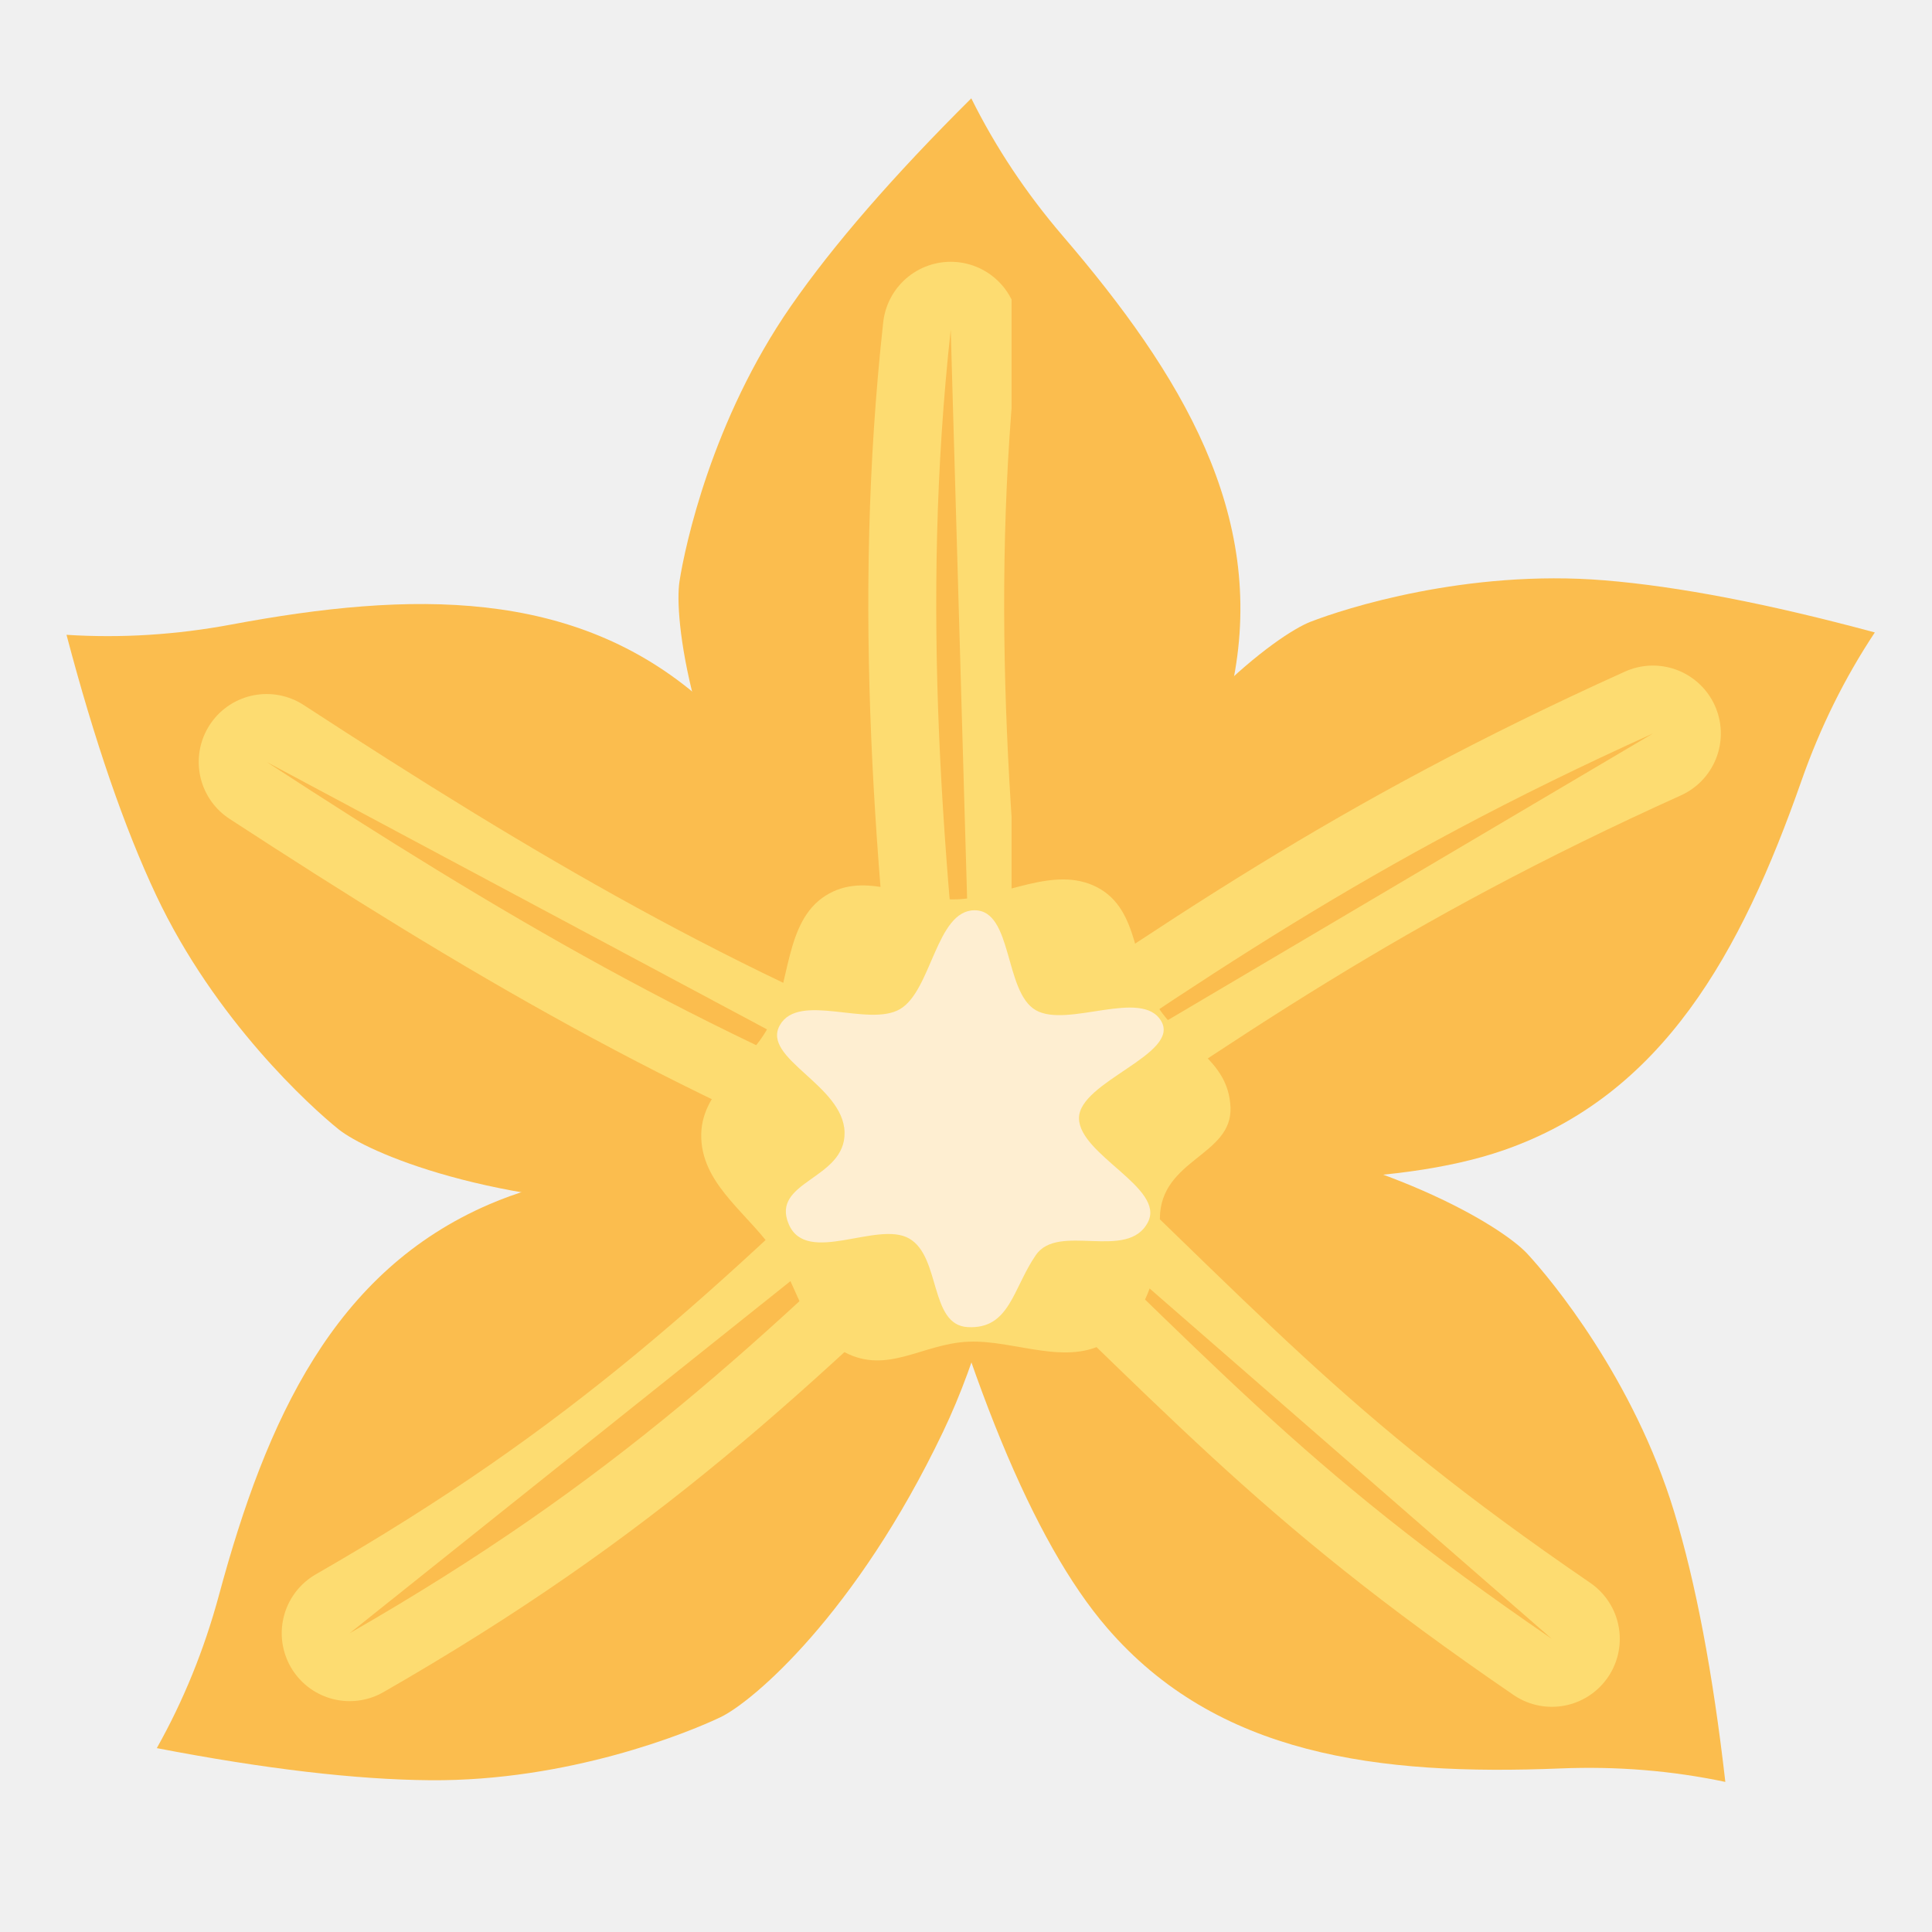
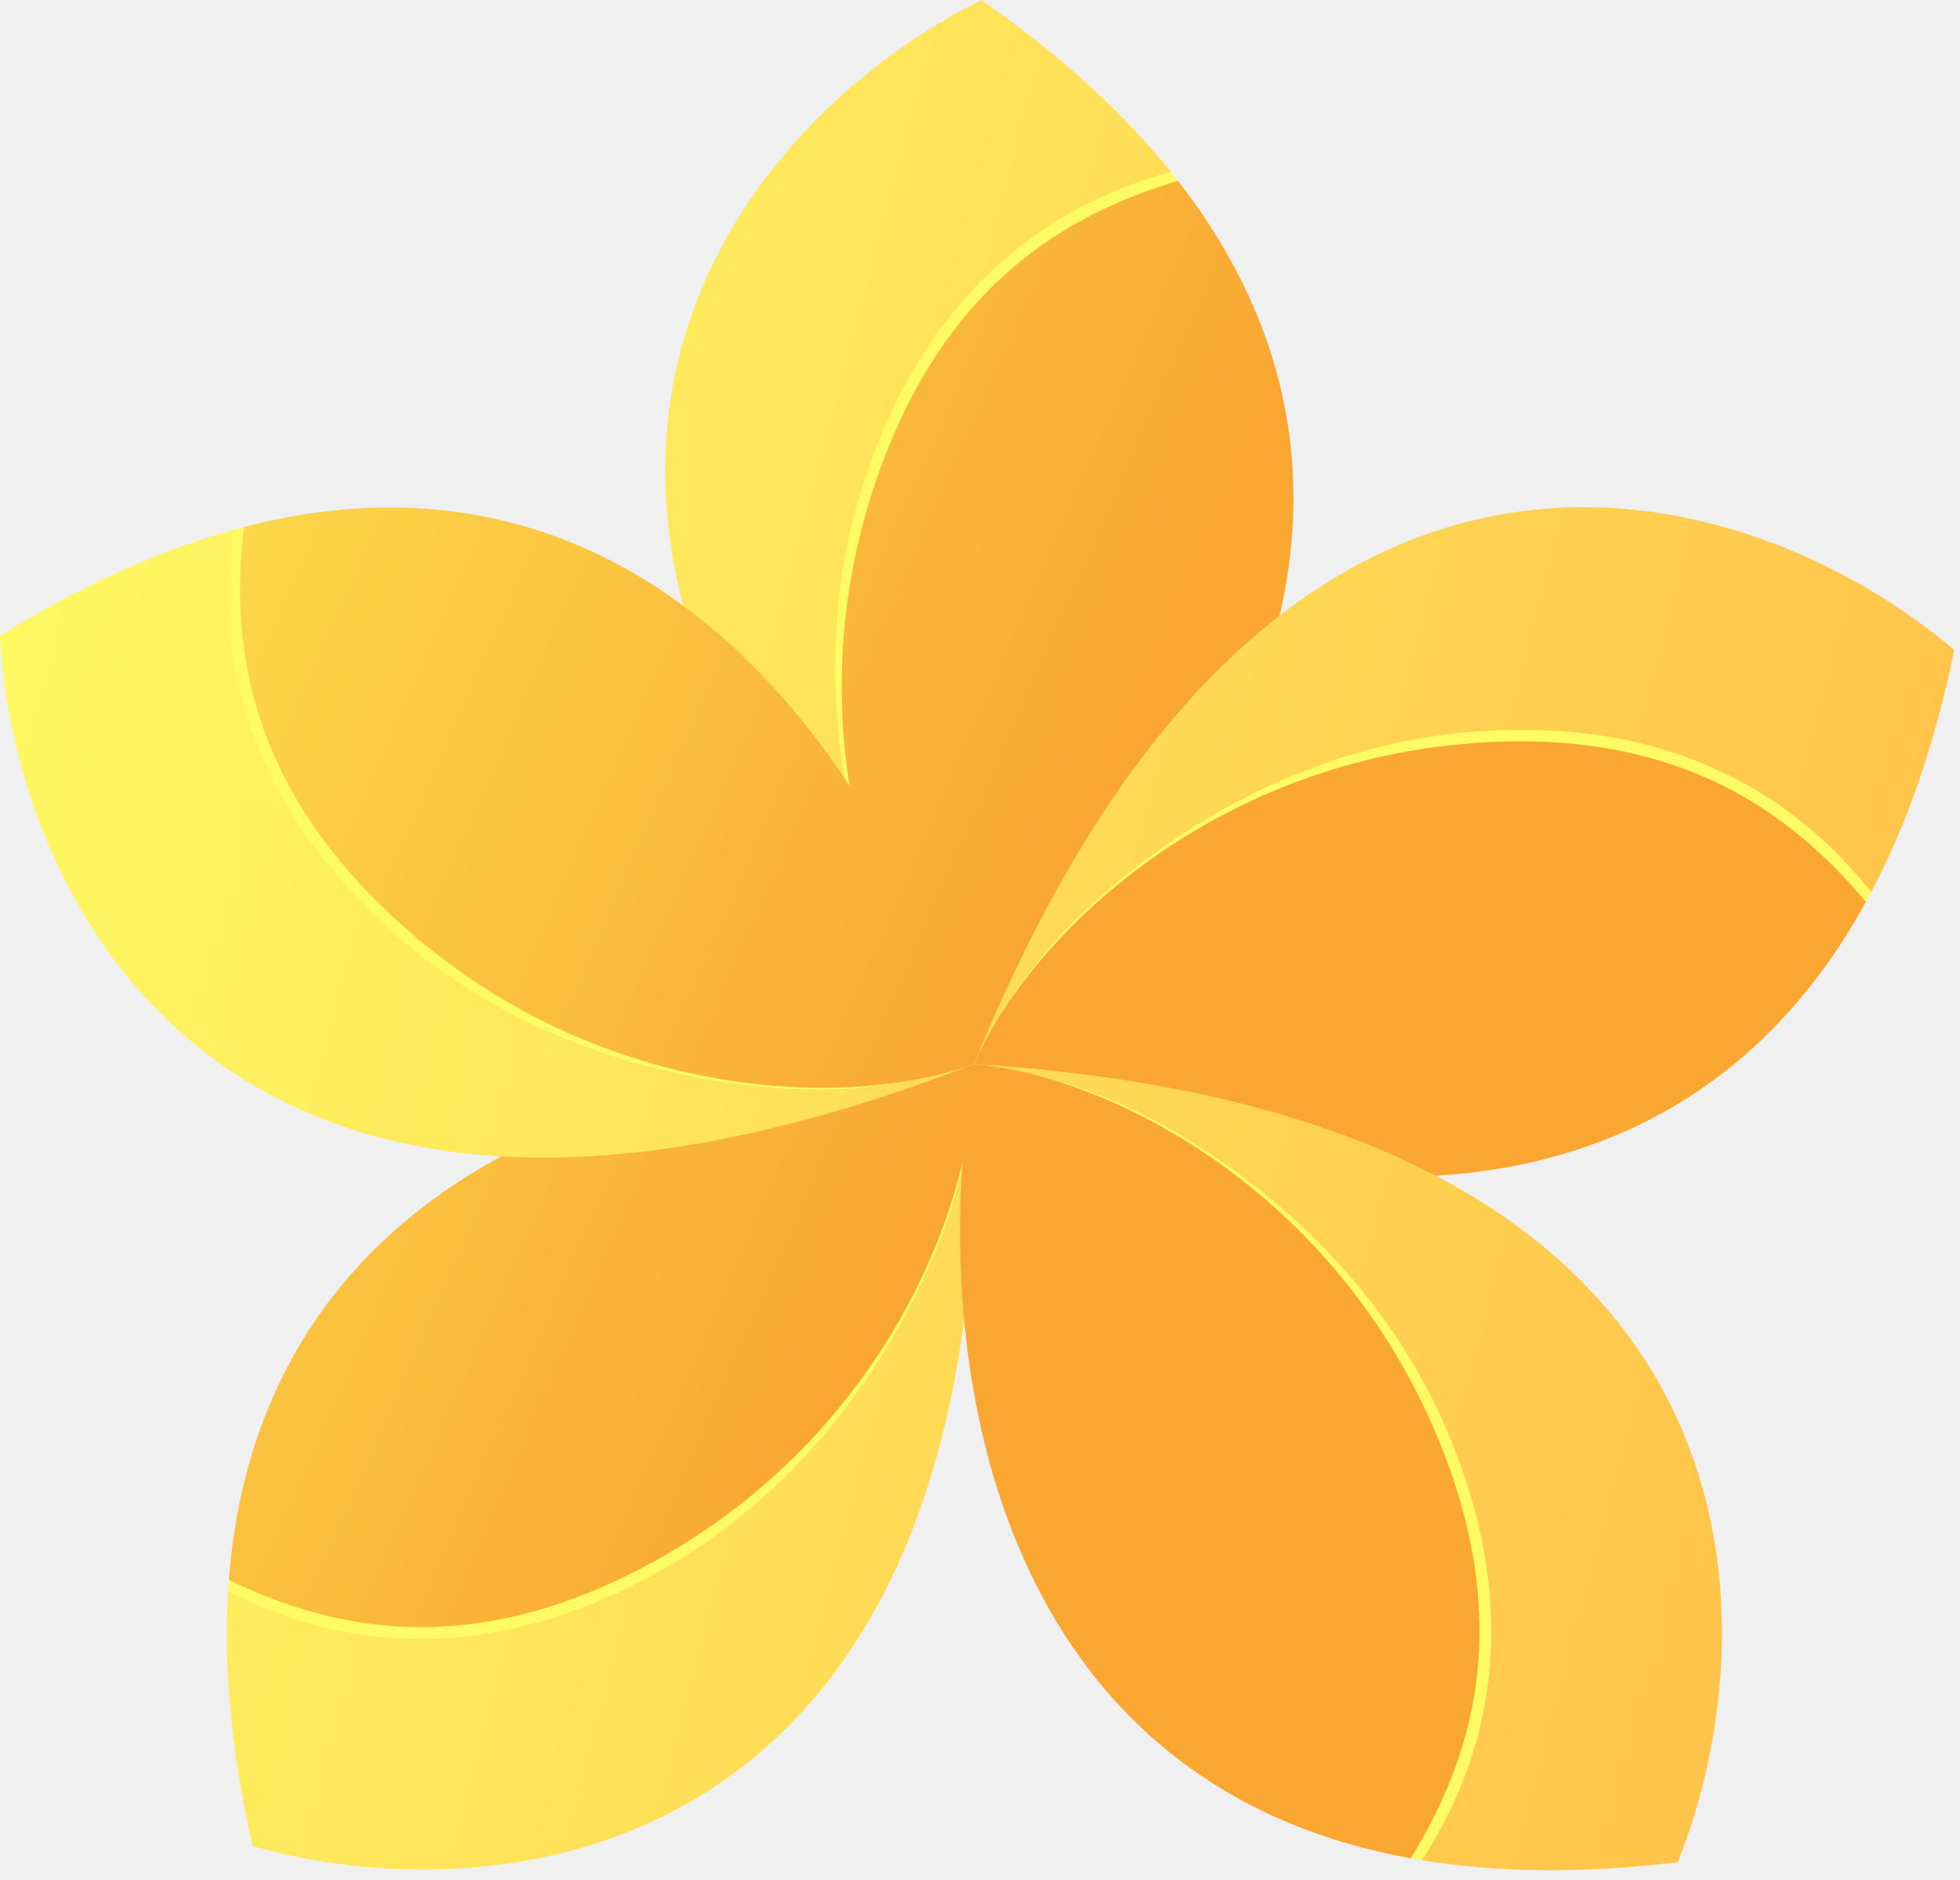
- <svg xmlns="http://www.w3.org/2000/svg" style="isolation:isolate" viewBox="0 0 128 128" width="128pt" height="128pt">
+ <svg xmlns="http://www.w3.org/2000/svg" width="171" height="164" viewBox="0 0 171 164" fill="none">
+   <path d="M85.631 0C64.959 10.2 35.888 43.047 84.983 92.832C86.223 84.265 88.183 74.297 90.341 64.411C95.756 39.614 102.425 15.338 102.156 15.003C98.049 9.909 92.62 4.878 85.631 0Z" fill="url(#paint0_linear_84_113)" />
+   <path fill-rule="evenodd" clip-rule="evenodd" d="M102.156 15.003C102.365 15.263 102.773 15.782 102.773 15.782C102.773 15.782 91.303 75.977 84.983 92.832C83.364 90.84 80.972 88.104 78.617 83.51C75.305 77.051 69.429 59.736 75.485 41.659C81.259 24.425 92.437 17.648 102.156 15.003Z" fill="#FFFB64" />
+   <path fill-rule="evenodd" clip-rule="evenodd" d="M102.773 15.782C125.981 45.579 104.425 77.344 84.983 92.832C76.549 83.805 69.1 63.48 76.409 42.004C82.266 24.796 93.144 18.652 102.773 15.782Z" fill="url(#paint1_linear_84_113)" />
+   <path d="M170.5 56.709C152.955 41.757 111.288 28.05 84.982 92.833C93.341 90.584 103.271 88.44 113.205 86.512C138.121 81.677 163.056 78.2 163.256 77.82C166.311 72.034 168.784 65.057 170.5 56.709Z" fill="url(#paint2_linear_84_113)" />
+   <path fill-rule="evenodd" clip-rule="evenodd" d="M163.257 77.82C163.101 78.115 162.786 78.695 162.786 78.695C162.786 78.695 102.963 91.97 84.983 92.833C86.172 90.558 87.739 87.279 91.026 83.298C95.649 77.702 109.227 65.456 128.226 63.868C146.338 62.354 156.984 69.94 163.257 77.82Z" fill="#FFFB64" />
+   <path fill-rule="evenodd" clip-rule="evenodd" d="M162.785 78.695C144.598 111.796 106.898 104.563 84.982 92.833C89.937 81.516 105.659 66.635 128.274 64.853C146.395 63.426 156.341 70.986 162.785 78.695Z" fill="url(#paint3_linear_84_113)" />
+   <path d="M22.024 161.057C44.179 167.425 87.787 162.696 84.981 92.832C78.297 98.333 70.14 104.388 61.89 110.247C41.196 124.943 19.925 138.41 19.899 138.839C19.508 145.37 20.138 152.746 22.024 161.057Z" fill="url(#paint4_linear_84_113)" />
+   <path fill-rule="evenodd" clip-rule="evenodd" d="M19.899 138.839C19.919 138.506 19.967 137.848 19.967 137.848C19.967 137.848 68.962 101.045 84.981 92.832C84.838 95.395 84.766 99.028 83.416 104.011C81.518 111.017 74.211 127.779 57.566 137.073C41.697 145.934 28.867 143.424 19.899 138.839Z" fill="#FFFB64" />
+   <path fill-rule="evenodd" clip-rule="evenodd" d="M19.968 137.848C22.856 100.19 60.178 91.203 84.982 92.832C85.144 105.184 76.974 125.231 57.115 136.196C41.202 144.982 29.021 142.206 19.968 137.848Z" fill="url(#paint5_linear_84_113)" />
+   <path d="M146.374 162.469C154.986 141.086 154.764 97.223 84.982 92.833C89.767 100.046 94.951 108.783 99.931 117.591C112.423 139.686 123.632 162.229 124.055 162.299C130.512 163.359 137.913 163.491 146.374 162.469Z" fill="url(#paint6_linear_84_113)" />
+   <path fill-rule="evenodd" clip-rule="evenodd" d="M124.056 162.299C123.727 162.245 123.078 162.13 123.078 162.13C123.078 162.13 91.506 109.611 84.983 92.833C87.517 93.239 91.124 93.684 95.942 95.539C102.716 98.147 118.638 107.138 126.172 124.651C133.354 141.346 129.539 153.85 124.056 162.299Z" fill="#FFFB64" />
+   <path fill-rule="evenodd" clip-rule="evenodd" d="M123.077 162.129C85.915 155.386 80.812 117.338 84.982 92.833C97.285 93.941 116.386 104.128 125.252 125.01C132.356 141.742 128.342 153.572 123.077 162.129Z" fill="url(#paint7_linear_84_113)" />
+   <path d="M0 55.465C1.177 78.487 19.822 118.191 84.982 92.832C77.607 88.3 69.23 82.552 61.008 76.654C40.384 61.86 20.735 46.12 20.322 46.235C14.018 47.988 7.247 50.98 0 55.465Z" fill="url(#paint8_linear_84_113)" />
+   <path fill-rule="evenodd" clip-rule="evenodd" d="M20.323 46.235C20.644 46.146 21.282 45.977 21.282 45.977C21.282 45.977 72.009 80.353 84.983 92.832C82.512 93.53 79.053 94.642 73.902 94.985C66.659 95.467 48.433 94.004 34.233 81.283C20.697 69.155 18.901 56.206 20.323 46.235Z" fill="#FFFB64" />
+   <path fill-rule="evenodd" clip-rule="evenodd" d="M21.28 45.977C57.833 36.47 78.461 68.846 84.982 92.833C73.352 97.001 51.739 95.789 34.915 80.57C21.434 68.376 20.102 55.955 21.28 45.977Z" fill="url(#paint9_linear_84_113)" />
  <defs>
-     <clipPath id="_clipPath_eHcQSGW5kGGazchU5Uln8yKy1TQR0J9s">
-       <rect width="128" height="128" />
-     </clipPath>
+     <linearGradient id="paint0_linear_84_113" x1="0.082" y1="29.456" x2="185.435" y2="78.503" gradientUnits="userSpaceOnUse">
+       <stop stop-color="#FFFB64" />
+       <stop offset="1" stop-color="#FFBF48" />
+     </linearGradient>
+     <linearGradient id="paint1_linear_84_113" x1="0.044" y1="55.364" x2="85.026" y2="92.731" gradientUnits="userSpaceOnUse">
+       <stop stop-color="#FDE14E" />
+       <stop offset="1" stop-color="#F9A731" />
+     </linearGradient>
+     <linearGradient id="paint2_linear_84_113" x1="0.082" y1="29.456" x2="185.435" y2="78.503" gradientUnits="userSpaceOnUse">
+       <stop stop-color="#FFFB64" />
+       <stop offset="1" stop-color="#FFBF48" />
+     </linearGradient>
+     <linearGradient id="paint3_linear_84_113" x1="0.044" y1="55.364" x2="85.026" y2="92.731" gradientUnits="userSpaceOnUse">
+       <stop stop-color="#FDE14E" />
+       <stop offset="1" stop-color="#F9A731" />
+     </linearGradient>
+     <linearGradient id="paint4_linear_84_113" x1="0.082" y1="29.456" x2="185.435" y2="78.503" gradientUnits="userSpaceOnUse">
+       <stop stop-color="#FFFB64" />
+       <stop offset="1" stop-color="#FFBF48" />
+     </linearGradient>
+     <linearGradient id="paint5_linear_84_113" x1="0.044" y1="55.364" x2="85.026" y2="92.731" gradientUnits="userSpaceOnUse">
+       <stop stop-color="#FDE14E" />
+       <stop offset="1" stop-color="#F9A731" />
+     </linearGradient>
+     <linearGradient id="paint6_linear_84_113" x1="0.082" y1="29.456" x2="185.435" y2="78.503" gradientUnits="userSpaceOnUse">
+       <stop stop-color="#FFFB64" />
+       <stop offset="1" stop-color="#FFBF48" />
+     </linearGradient>
+     <linearGradient id="paint7_linear_84_113" x1="0.044" y1="55.364" x2="85.026" y2="92.731" gradientUnits="userSpaceOnUse">
+       <stop stop-color="#FDE14E" />
+       <stop offset="1" stop-color="#F9A731" />
+     </linearGradient>
+     <linearGradient id="paint8_linear_84_113" x1="0.082" y1="29.456" x2="185.435" y2="78.503" gradientUnits="userSpaceOnUse">
+       <stop stop-color="#FFFB64" />
+       <stop offset="1" stop-color="#FFBF48" />
+     </linearGradient>
+     <linearGradient id="paint9_linear_84_113" x1="0.044" y1="55.364" x2="85.026" y2="92.731" gradientUnits="userSpaceOnUse">
+       <stop stop-color="#FDE14E" />
+       <stop offset="1" stop-color="#F9A731" />
+     </linearGradient>
  </defs>
-   <g clip-path="url(#_clipPath_eHcQSGW5kGGazchU5Uln8yKy1TQR0J9s)">
-     <g>
-       <g>
-         <g>
-           <path d=" M 78.718 74.638 C 91.953 76.523 99.554 81.307 101.174 83.049 C 102.794 84.792 108.231 91.361 110.91 100.139 C 112.347 104.848 113.48 110.82 114.308 118.056 C 110.765 117.309 107.122 117.011 103.38 117.164 C 91.298 117.655 80.622 116.302 73.328 107.828 C 68.466 102.178 63.995 91.327 59.915 75.277 C 67.08 74.086 73.348 73.873 78.718 74.638 Z " fill="rgb(251,189,78)" />
-           <clipPath id="_clipPath_ZiJqrnY0UJq2QisfYTUIErJAcXOlmJ7z">
-             <path d=" M 78.718 74.638 C 91.953 76.523 99.554 81.307 101.174 83.049 C 102.794 84.792 108.231 91.361 110.91 100.139 C 112.347 104.848 113.48 110.82 114.308 118.056 C 110.765 117.309 107.122 117.011 103.38 117.164 C 91.298 117.655 80.622 116.302 73.328 107.828 C 68.466 102.178 63.995 91.327 59.915 75.277 C 67.08 74.086 73.348 73.873 78.718 74.638 Z " fill-rule="evenodd" fill="rgb(255,255,255)" />
-           </clipPath>
-           <g clip-path="url(#_clipPath_ZiJqrnY0UJq2QisfYTUIErJAcXOlmJ7z)">
-             <g>
-               <mask id="_mask_3y7DVUkVdumWxWXTnhG3rxSb4ElOUZ9m" x="-200%" y="-200%" width="400%" height="400%">
-                 <rect x="-200%" y="-200%" width="400%" height="400%" style="fill:white;" />
-                 <path d=" M 102.815 108.581 C 85.741 96.9 80.636 90.332 64.491 75.196" fill-rule="evenodd" fill="black" stroke="none" />
-               </mask>
-               <path d=" M 102.815 108.581 C 85.741 96.9 80.636 90.332 64.491 75.196" fill-rule="evenodd" fill="none" />
-               <path d=" M 102.815 108.581 C 85.741 96.9 80.636 90.332 64.491 75.196" fill-rule="evenodd" fill="none" mask="url(#_mask_3y7DVUkVdumWxWXTnhG3rxSb4ElOUZ9m)" vector-effect="non-scaling-stroke" stroke-width="12" stroke="rgb(253,220,113)" stroke-opacity="100" stroke-linejoin="miter" stroke-linecap="round" stroke-miterlimit="1" />
-             </g>
-           </g>
-         </g>
-         <g>
-           <path d=" M 70.726 58.961 C 77.362 47.356 84.612 42.055 86.829 41.193 C 89.047 40.33 97.159 37.7 106.306 38.449 C 111.212 38.851 117.181 40.001 124.212 41.901 C 122.21 44.919 120.59 48.194 119.351 51.729 C 115.349 63.14 110.153 72.564 99.586 76.216 C 92.541 78.65 80.806 78.803 64.382 76.673 C 65.92 69.574 68.034 63.67 70.726 58.961 Z " fill="rgb(251,189,78)" />
-           <clipPath id="_clipPath_2rh7Pj77nFsh7b6djkghrSRmK2YaTJ8d">
-             <path d=" M 70.726 58.961 C 77.362 47.356 84.612 42.055 86.829 41.193 C 89.047 40.33 97.159 37.7 106.306 38.449 C 111.212 38.851 117.181 40.001 124.212 41.901 C 122.21 44.919 120.59 48.194 119.351 51.729 C 115.349 63.14 110.153 72.564 99.586 76.216 C 92.541 78.65 80.806 78.803 64.382 76.673 C 65.92 69.574 68.034 63.67 70.726 58.961 Z " fill-rule="evenodd" fill="rgb(255,255,255)" />
-           </clipPath>
-           <g clip-path="url(#_clipPath_2rh7Pj77nFsh7b6djkghrSRmK2YaTJ8d)">
-             <g>
-               <mask id="_mask_9JJozalQs1k3PvxdE52U06hfYB6mtXEy" x="-200%" y="-200%" width="400%" height="400%">
-                 <rect x="-200%" y="-200%" width="400%" height="400%" style="fill:white;" />
-                 <path d=" M 64.491 75.196 C 79.652 64.865 90.625 57.122 109.51 48.596" fill-rule="evenodd" fill="black" stroke="none" />
-               </mask>
-               <path d=" M 64.491 75.196 C 79.652 64.865 90.625 57.122 109.51 48.596" fill-rule="evenodd" fill="none" />
-               <path d=" M 64.491 75.196 C 79.652 64.865 90.625 57.122 109.51 48.596" fill-rule="evenodd" fill="none" mask="url(#_mask_9JJozalQs1k3PvxdE52U06hfYB6mtXEy)" vector-effect="non-scaling-stroke" stroke-width="12" stroke="rgb(253,220,113)" stroke-opacity="100" stroke-linejoin="miter" stroke-linecap="round" stroke-miterlimit="1" />
-             </g>
-           </g>
-         </g>
-         <g>
-           <path d=" M 52.335 61.354 C 45.612 49.8 44.654 40.87 45.018 38.519 C 45.382 36.168 47.167 27.829 52.396 20.286 C 55.2 16.24 59.185 11.65 64.35 6.515 C 65.96 9.758 67.984 12.801 70.422 15.644 C 78.296 24.821 83.852 34.038 81.722 45.014 C 80.302 52.331 74.558 62.565 64.491 75.715 C 59.115 70.83 55.063 66.043 52.335 61.354 Z " fill="rgb(251,189,78)" />
-           <clipPath id="_clipPath_BwFmdjHEmcLKQm4mDwbeeFukvuk1RHrQ">
-             <path d=" M 52.335 61.354 C 45.612 49.8 44.654 40.87 45.018 38.519 C 45.382 36.168 47.167 27.829 52.396 20.286 C 55.2 16.24 59.185 11.65 64.35 6.515 C 65.96 9.758 67.984 12.801 70.422 15.644 C 78.296 24.821 83.852 34.038 81.722 45.014 C 80.302 52.331 74.558 62.565 64.491 75.715 C 59.115 70.83 55.063 66.043 52.335 61.354 Z " fill-rule="evenodd" fill="rgb(255,255,255)" />
-           </clipPath>
-           <g clip-path="url(#_clipPath_BwFmdjHEmcLKQm4mDwbeeFukvuk1RHrQ)">
-             <g>
-               <mask id="_mask_kPGIDVPN2DkNEB9gUrVwd2W0WjTKHNt7" x="-200%" y="-200%" width="400%" height="400%">
-                 <rect x="-200%" y="-200%" width="400%" height="400%" style="fill:white;" />
-                 <path d=" M 64.524 75.196 C 62.428 57.311 60.98 40.144 62.988 21.844" fill-rule="evenodd" fill="black" stroke="none" />
-               </mask>
-               <path d=" M 64.524 75.196 C 62.428 57.311 60.98 40.144 62.988 21.844" fill-rule="evenodd" fill="none" />
-               <path d=" M 64.524 75.196 C 62.428 57.311 60.98 40.144 62.988 21.844" fill-rule="evenodd" fill="none" mask="url(#_mask_kPGIDVPN2DkNEB9gUrVwd2W0WjTKHNt7)" vector-effect="non-scaling-stroke" stroke-width="12" stroke="rgb(253,220,113)" stroke-opacity="100" stroke-linejoin="miter" stroke-linecap="round" stroke-miterlimit="1" />
-             </g>
-           </g>
-         </g>
-         <g>
-           <path d=" M 45.859 79.918 C 32.491 79.952 24.282 76.309 22.429 74.817 C 20.576 73.325 14.252 67.604 10.34 59.301 C 8.242 54.848 6.264 49.1 4.406 42.058 C 8.02 42.289 11.667 42.061 15.349 41.373 C 27.235 39.152 37.995 38.958 46.43 46.298 C 52.052 51.192 58.034 61.288 64.376 76.586 C 57.456 78.793 51.283 79.904 45.859 79.918 Z " fill="rgb(251,189,78)" />
-           <clipPath id="_clipPath_PNh9aRzd1fK9BOj4BiiSpTqvRJ0WRsTo">
-             <path d=" M 45.859 79.918 C 32.491 79.952 24.282 76.309 22.429 74.817 C 20.576 73.325 14.252 67.604 10.34 59.301 C 8.242 54.848 6.264 49.1 4.406 42.058 C 8.02 42.289 11.667 42.061 15.349 41.373 C 27.235 39.152 37.995 38.958 46.43 46.298 C 52.052 51.192 58.034 61.288 64.376 76.586 C 57.456 78.793 51.283 79.904 45.859 79.918 Z " fill-rule="evenodd" fill="rgb(255,255,255)" />
-           </clipPath>
-           <g clip-path="url(#_clipPath_PNh9aRzd1fK9BOj4BiiSpTqvRJ0WRsTo)">
-             <g>
-               <mask id="_mask_W1KgTtjwjEZCzzk2vavWB04h1t5rhFnQ" x="-200%" y="-200%" width="400%" height="400%">
-                 <rect x="-200%" y="-200%" width="400%" height="400%" style="fill:white;" />
-                 <path d=" M 17.665 50.481 C 33.125 60.55 46.451 68.449 63.907 75.196" fill-rule="evenodd" fill="black" stroke="none" />
-               </mask>
-               <path d=" M 17.665 50.481 C 33.125 60.55 46.451 68.449 63.907 75.196" fill-rule="evenodd" fill="none" />
-               <path d=" M 17.665 50.481 C 33.125 60.55 46.451 68.449 63.907 75.196" fill-rule="evenodd" fill="none" mask="url(#_mask_W1KgTtjwjEZCzzk2vavWB04h1t5rhFnQ)" vector-effect="non-scaling-stroke" stroke-width="12" stroke="rgb(253,220,113)" stroke-opacity="100" stroke-linejoin="miter" stroke-linecap="round" stroke-miterlimit="1" />
-             </g>
-           </g>
-         </g>
-         <g>
-           <path d=" M 62.474 94.872 C 56.71 106.933 49.87 112.753 47.721 113.776 C 45.573 114.799 37.677 118.019 28.499 117.945 C 23.577 117.905 17.54 117.196 10.388 115.818 C 12.162 112.662 13.537 109.276 14.513 105.66 C 17.665 93.985 22.153 84.205 32.424 79.785 C 39.271 76.839 50.963 75.824 67.498 76.741 C 66.487 83.934 64.813 89.978 62.474 94.872 Z " fill="rgb(251,189,78)" />
-           <clipPath id="_clipPath_79ABWiCVa8DTRceUFPaBlXPpsTjozKyA">
-             <path d=" M 62.474 94.872 C 56.71 106.933 49.87 112.753 47.721 113.776 C 45.573 114.799 37.677 118.019 28.499 117.945 C 23.577 117.905 17.54 117.196 10.388 115.818 C 12.162 112.662 13.537 109.276 14.513 105.66 C 17.665 93.985 22.153 84.205 32.424 79.785 C 39.271 76.839 50.963 75.824 67.498 76.741 C 66.487 83.934 64.813 89.978 62.474 94.872 Z " fill-rule="evenodd" fill="rgb(255,255,255)" />
-           </clipPath>
-           <g clip-path="url(#_clipPath_79ABWiCVa8DTRceUFPaBlXPpsTjozKyA)">
-             <g>
-               <mask id="_mask_1WYiaMiw2kYB1HIePrR2XxG3DQb0FENX" x="-200%" y="-200%" width="400%" height="400%">
-                 <rect x="-200%" y="-200%" width="400%" height="400%" style="fill:white;" />
-                 <path d=" M 23.165 108.205 C 40.671 98.16 50.306 89.031 64.491 75.196" fill-rule="evenodd" fill="black" stroke="none" />
-               </mask>
-               <path d=" M 23.165 108.205 C 40.671 98.16 50.306 89.031 64.491 75.196" fill-rule="evenodd" fill="none" />
-               <path d=" M 23.165 108.205 C 40.671 98.16 50.306 89.031 64.491 75.196" fill-rule="evenodd" fill="none" mask="url(#_mask_1WYiaMiw2kYB1HIePrR2XxG3DQb0FENX)" vector-effect="non-scaling-stroke" stroke-width="12" stroke="rgb(253,220,113)" stroke-opacity="100" stroke-linejoin="miter" stroke-linecap="round" stroke-miterlimit="1" />
-             </g>
-           </g>
-         </g>
-       </g>
-       <g>
-         <path d=" M 81.523 73.359 C 81.659 76.572 76.877 76.794 76.845 80.718 C 76.817 84.128 76.147 87.129 73.433 88.854 C 70.718 90.578 67.233 88.761 64.166 88.891 C 61.098 89.021 58.82 91.082 55.969 89.594 C 53.119 88.106 53.079 85.725 51.432 83.133 C 49.785 80.541 46.597 78.65 46.461 75.438 C 46.325 72.225 49.523 70.689 50.944 67.967 C 52.365 65.245 51.972 61.071 54.686 59.347 C 57.401 57.622 60.366 59.712 63.434 59.582 C 66.502 59.451 69.843 57.299 72.694 58.788 C 75.544 60.276 75.049 64.088 76.696 66.68 C 78.343 69.272 81.387 70.147 81.523 73.359 Z " fill="rgb(253,220,113)" />
-         <path d=" M 76.055 80.97 C 74.718 83.576 70.118 80.978 68.625 83.153 C 67.098 85.377 66.893 88.08 64.107 87.924 C 61.568 87.781 62.342 83.261 60.234 82.054 C 58.127 80.847 53.443 83.873 52.259 81.112 C 51.028 78.239 56.024 78.156 55.955 75.019 C 55.885 71.881 50.408 70.12 51.672 67.913 C 52.936 65.706 57.527 68.079 59.626 66.858 C 61.725 65.636 62.021 60.316 64.564 60.308 C 67.107 60.299 66.517 65.721 68.625 66.928 C 70.732 68.135 75.656 65.455 76.935 67.653 C 78.215 69.851 71.478 71.656 71.486 74.084 C 71.495 76.513 77.216 78.707 76.055 80.97 Z " fill="rgb(254,238,209)" />
-       </g>
-     </g>
-   </g>
</svg>
